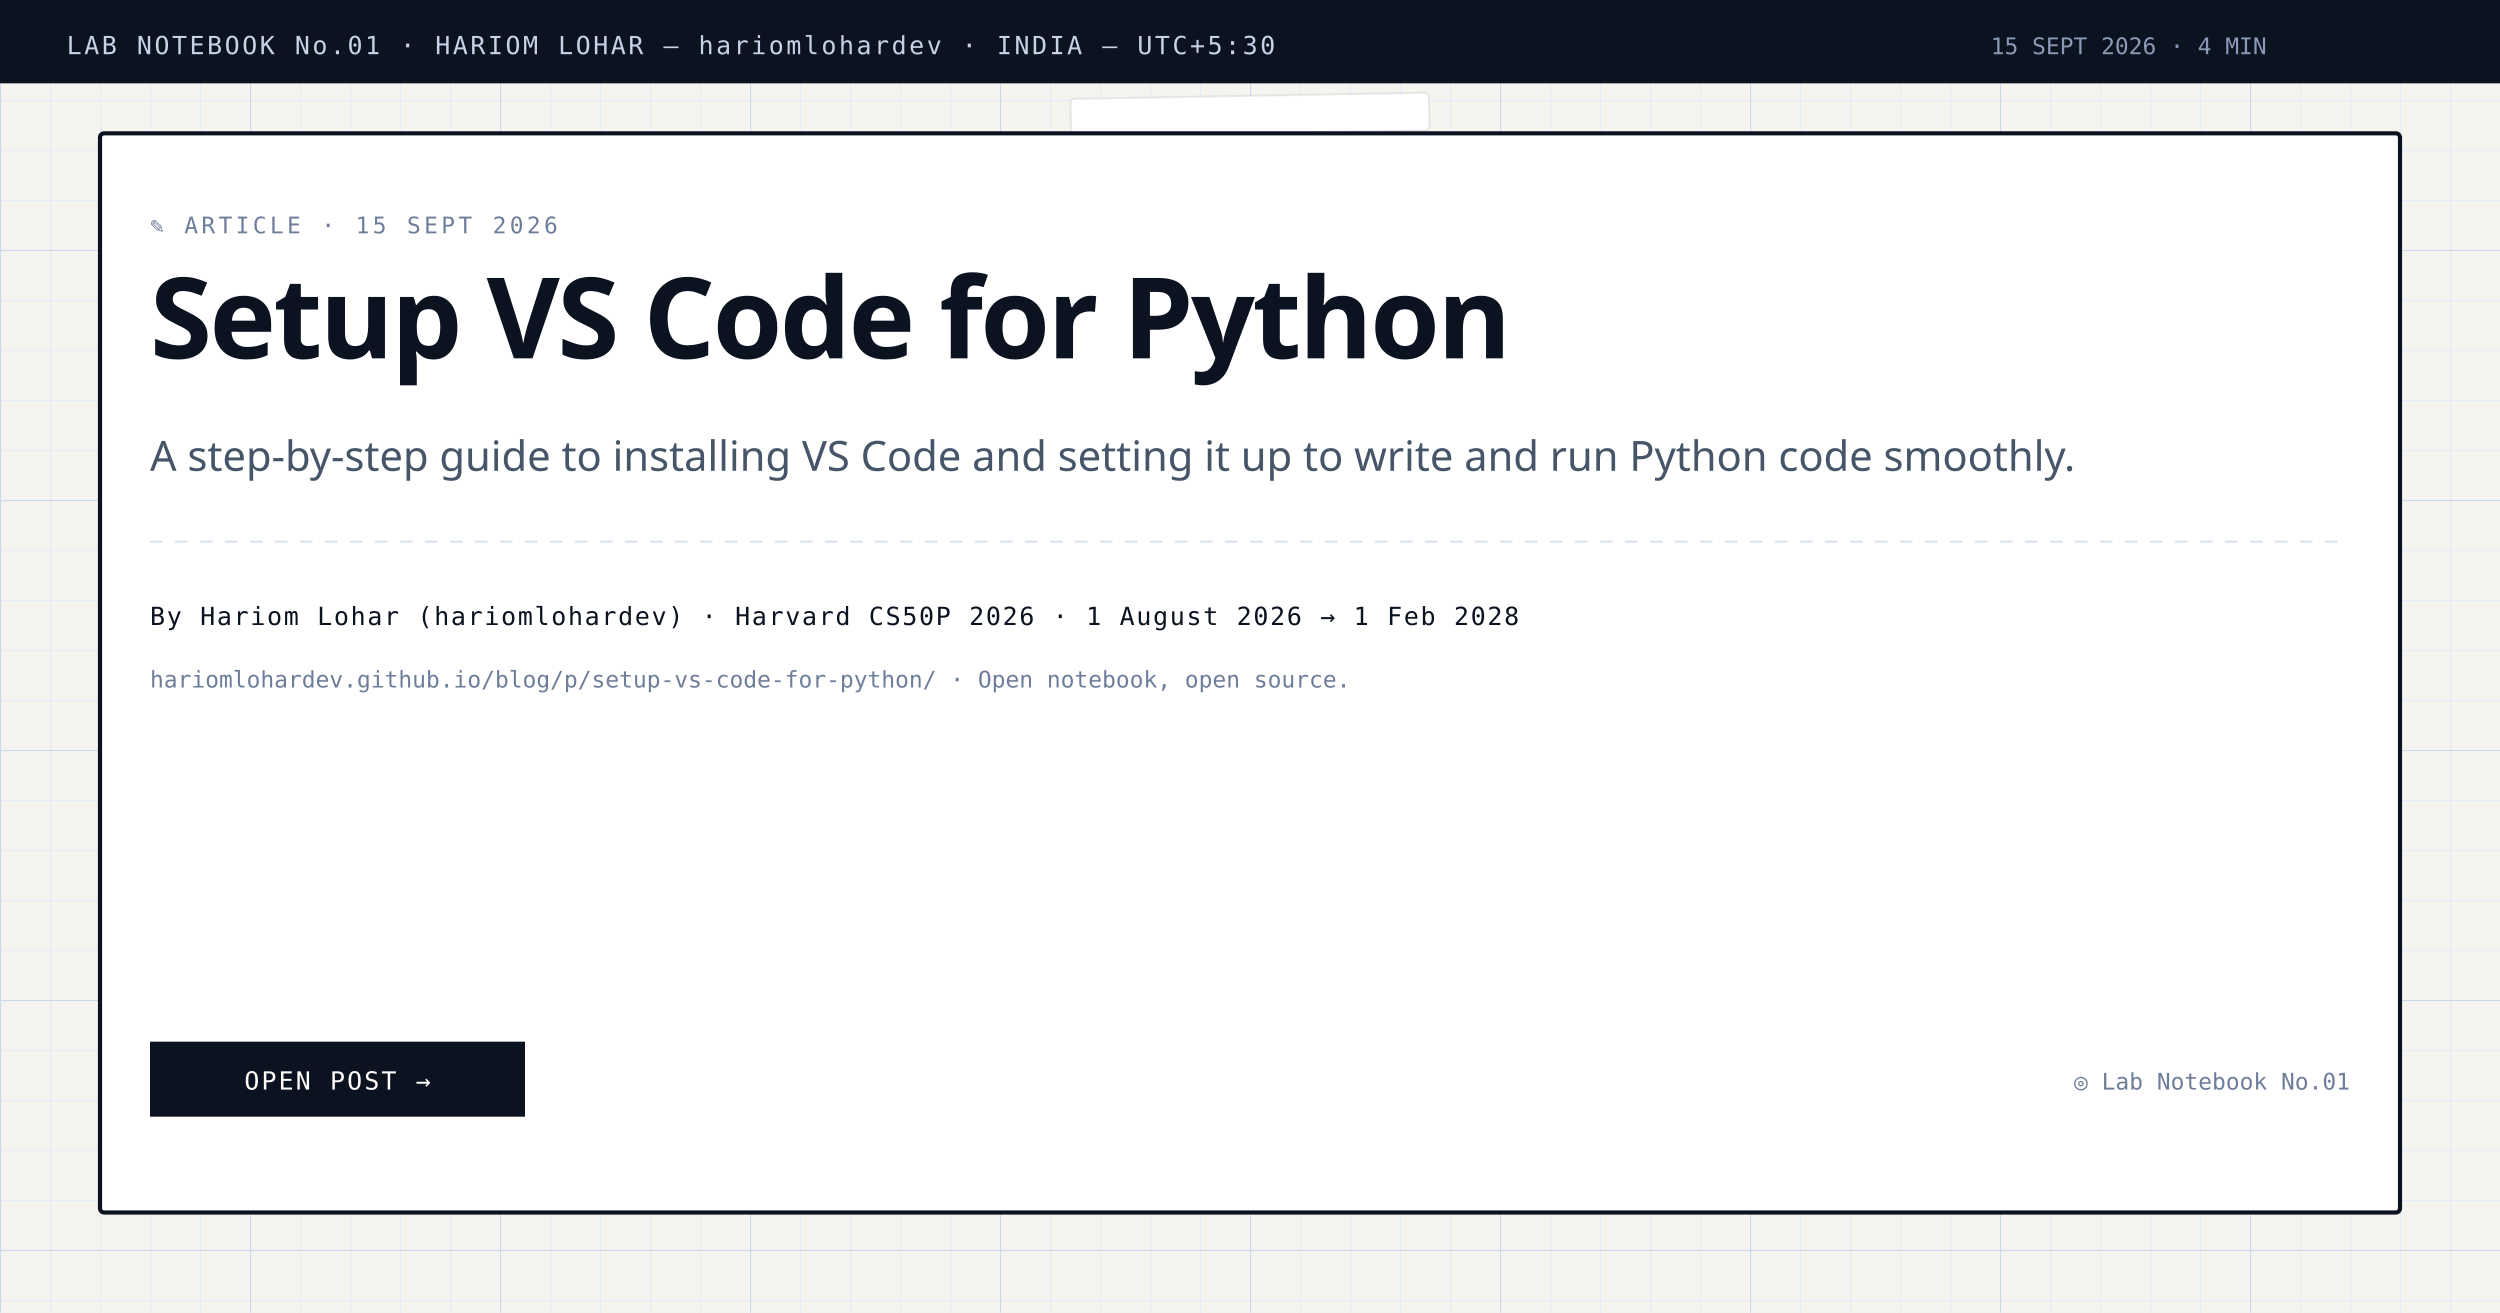
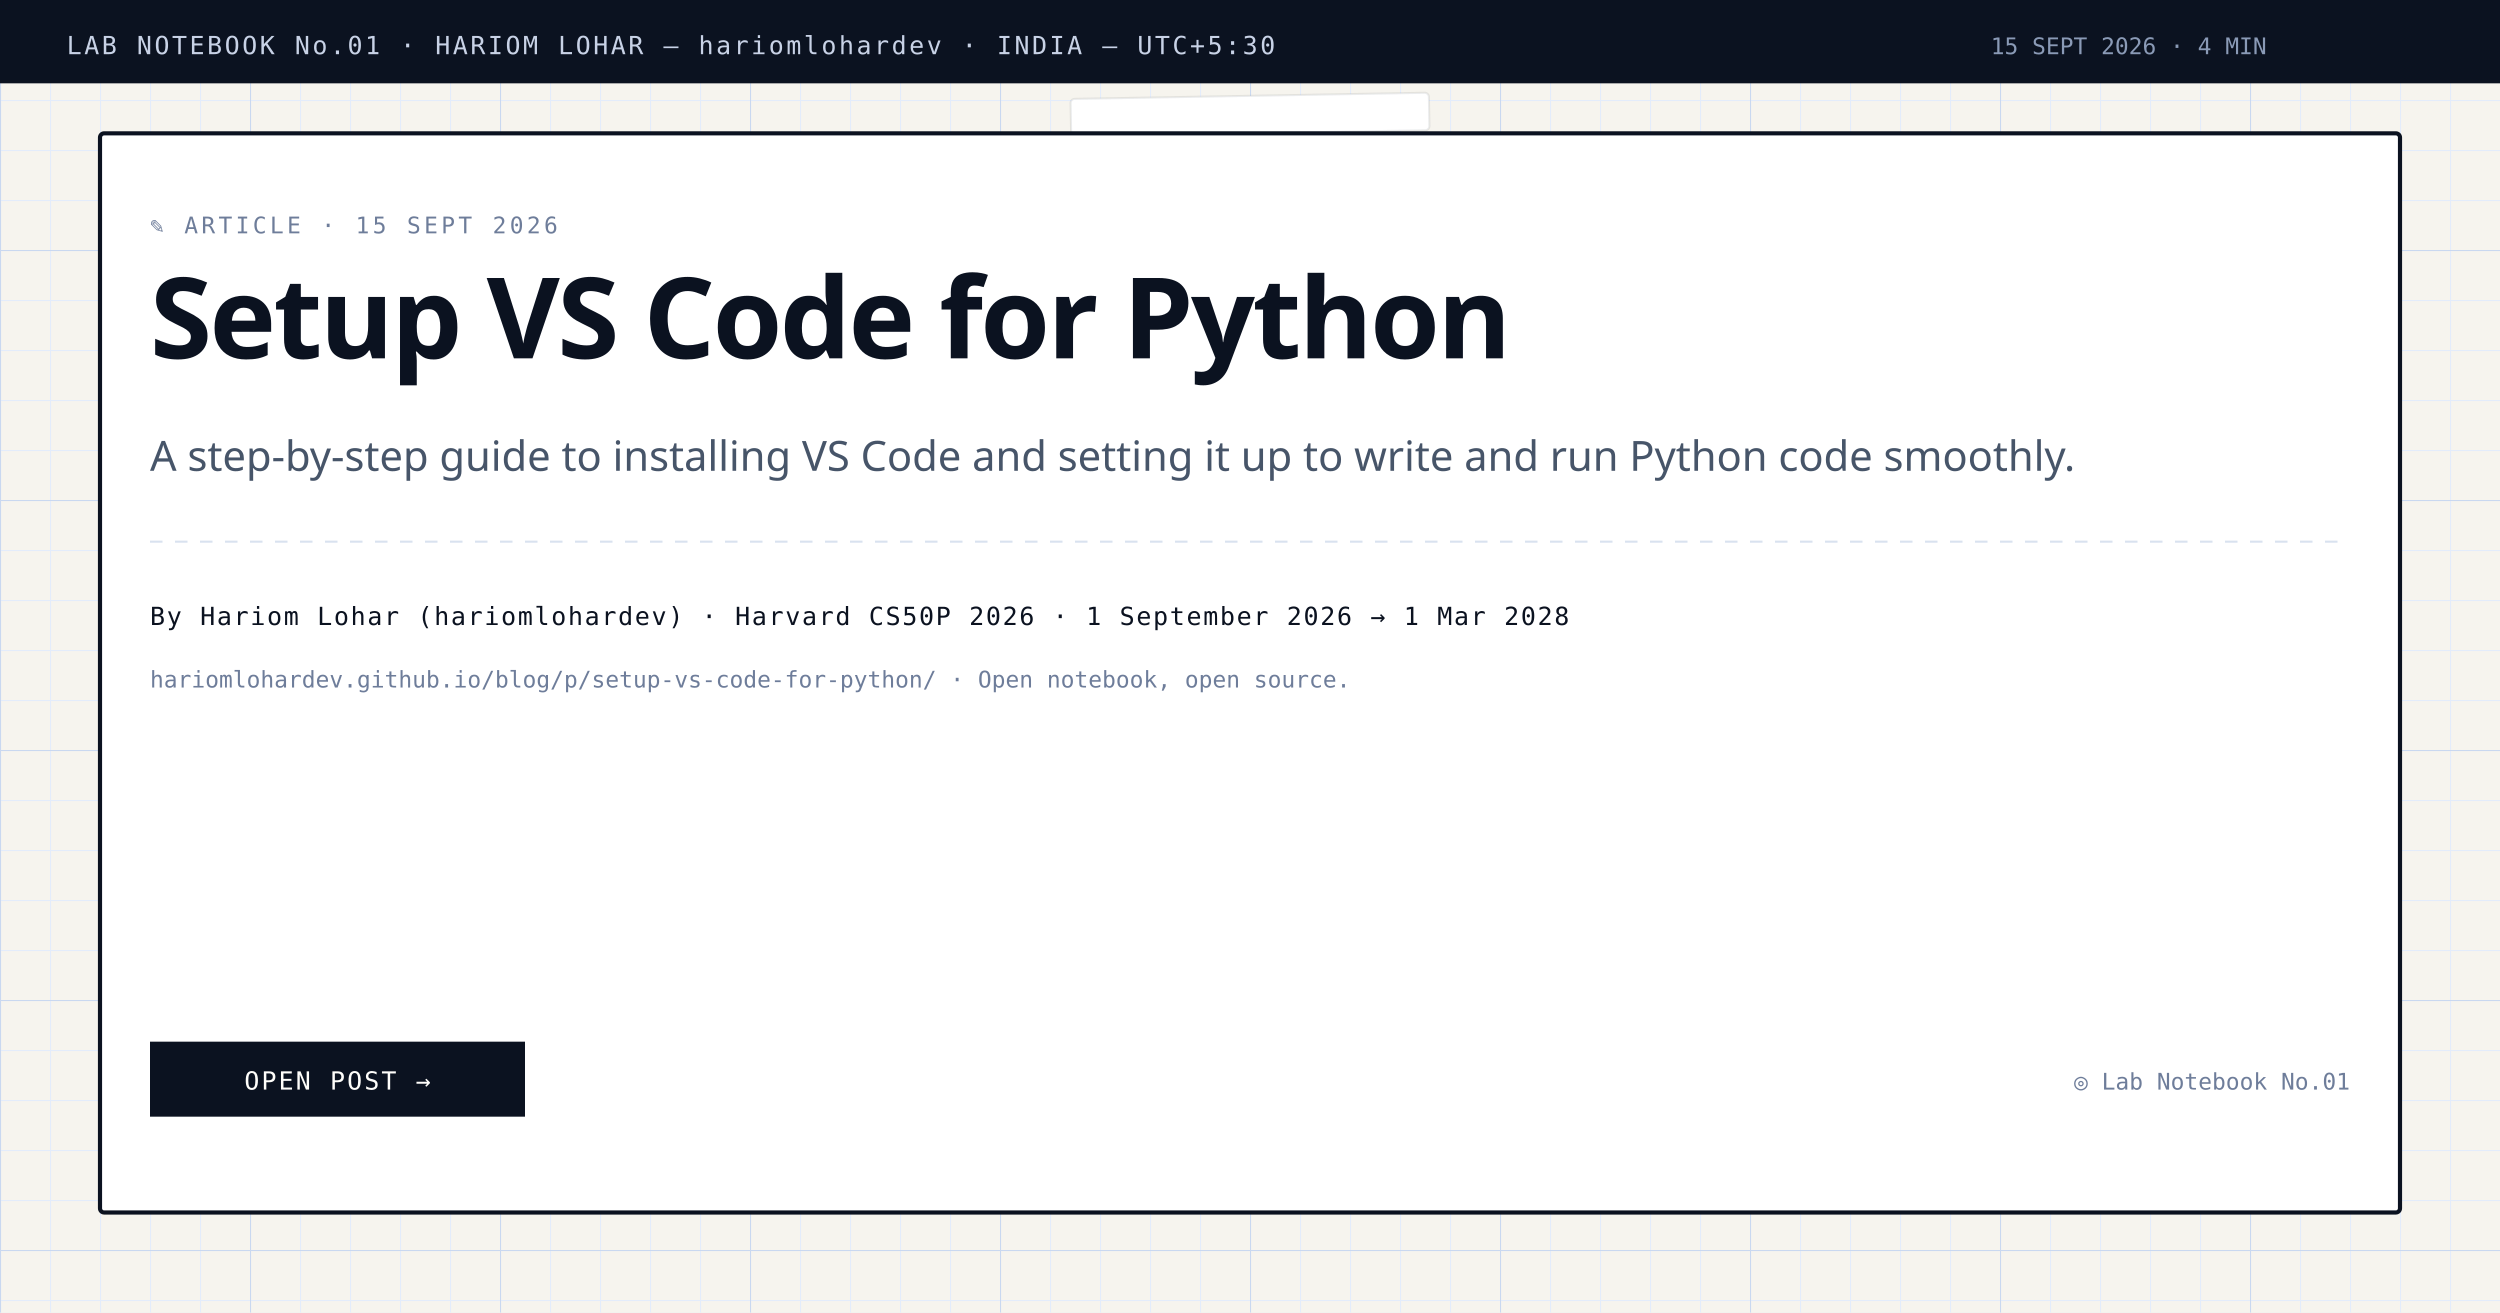
<svg xmlns="http://www.w3.org/2000/svg" width="1200" height="630" viewBox="0 0 1200 630" role="img" aria-label="Setup VS Code for Python">
  <rect width="1200" height="630" fill="#F6F4EE" />
  <defs>
    <pattern id="g" width="24" height="24" patternUnits="userSpaceOnUse">
      <path d="M24 0 H0 V24" fill="none" stroke="#E3ECFB" stroke-width="1" />
    </pattern>
    <pattern id="g2" width="120" height="120" patternUnits="userSpaceOnUse">
      <path d="M120 0 H0 V120" fill="none" stroke="#C9D8F0" stroke-width="1" />
    </pattern>
  </defs>
  <rect width="1200" height="630" fill="url(#g)" />
  <rect width="1200" height="630" fill="url(#g2)" />
  <rect x="0" y="0" width="1200" height="8" fill="#FFD400" />
  <rect x="0" y="8" width="1200" height="1" fill="#0B1220" opacity="0.12" />
  <rect x="0" y="0" width="1200" height="40" fill="#0B1220" />
  <text x="32" y="26" fill="#C8D2E6" font-family="monospace" font-size="12" letter-spacing="1.2">LAB NOTEBOOK No.01 · HARIOM LOHAR — hariomlohardev · INDIA — UTC+5:30</text>
  <text x="1088" y="26" fill="#8A9AB6" font-family="monospace" font-size="11" text-anchor="end">15 SEPT 2026 · 4 MIN</text>
  <rect x="514" y="46" width="172" height="18" rx="2" fill="#FFFFFF" stroke="rgba(11,18,32,0.08)" transform="rotate(-1 600 55)" />
  <rect x="48" y="64" width="1104" height="518" rx="2" fill="#FFFFFF" stroke="#0B1220" stroke-width="2" />
  <text x="72" y="112" fill="#6E7D9A" font-family="monospace" font-size="11" letter-spacing="1.6">✎ ARTICLE · 15 SEPT 2026</text>
  <text x="72" y="172" fill="#0B1220" font-family="sans-serif" font-size="54" font-weight="800" letter-spacing="-1.2">Setup VS Code for Python</text>
  <text x="72" y="226" fill="#475569" font-family="sans-serif" font-size="20" letter-spacing="0">A step-by-step guide to installing VS Code and setting it up to write and run Python code smoothly.</text>
  <line x1="72" y1="260" x2="1128" y2="260" stroke="#D9E2EF" stroke-width="1" stroke-dasharray="6 6" />
-   <text x="72" y="300" fill="#0B1220" font-family="monospace" font-size="12" letter-spacing="0.8">By Hariom Lohar (hariomlohardev) · Harvard CS50P 2026 · 1 August 2026 → 1 Feb 2028</text>
+   <text x="72" y="300" fill="#0B1220" font-family="monospace" font-size="12" letter-spacing="0.8">By Hariom Lohar (hariomlohardev) · Harvard CS50P 2026 · 1 September 2026 → 1 Mar 2028</text>
  <text x="72" y="330" fill="#6E7D9A" font-family="monospace" font-size="11">hariomlohardev.github.io/blog/p/setup-vs-code-for-python/ · Open notebook, open source.</text>
  <rect x="72" y="500" width="180" height="36" fill="#0B1220" />
  <text x="162" y="523" fill="#FFFEFB" font-family="monospace" font-size="12" text-anchor="middle" letter-spacing="1">OPEN POST →</text>
  <text x="1128" y="523" fill="#6E7D9A" font-family="monospace" font-size="11" text-anchor="end">◎ Lab Notebook No.01</text>
</svg>
